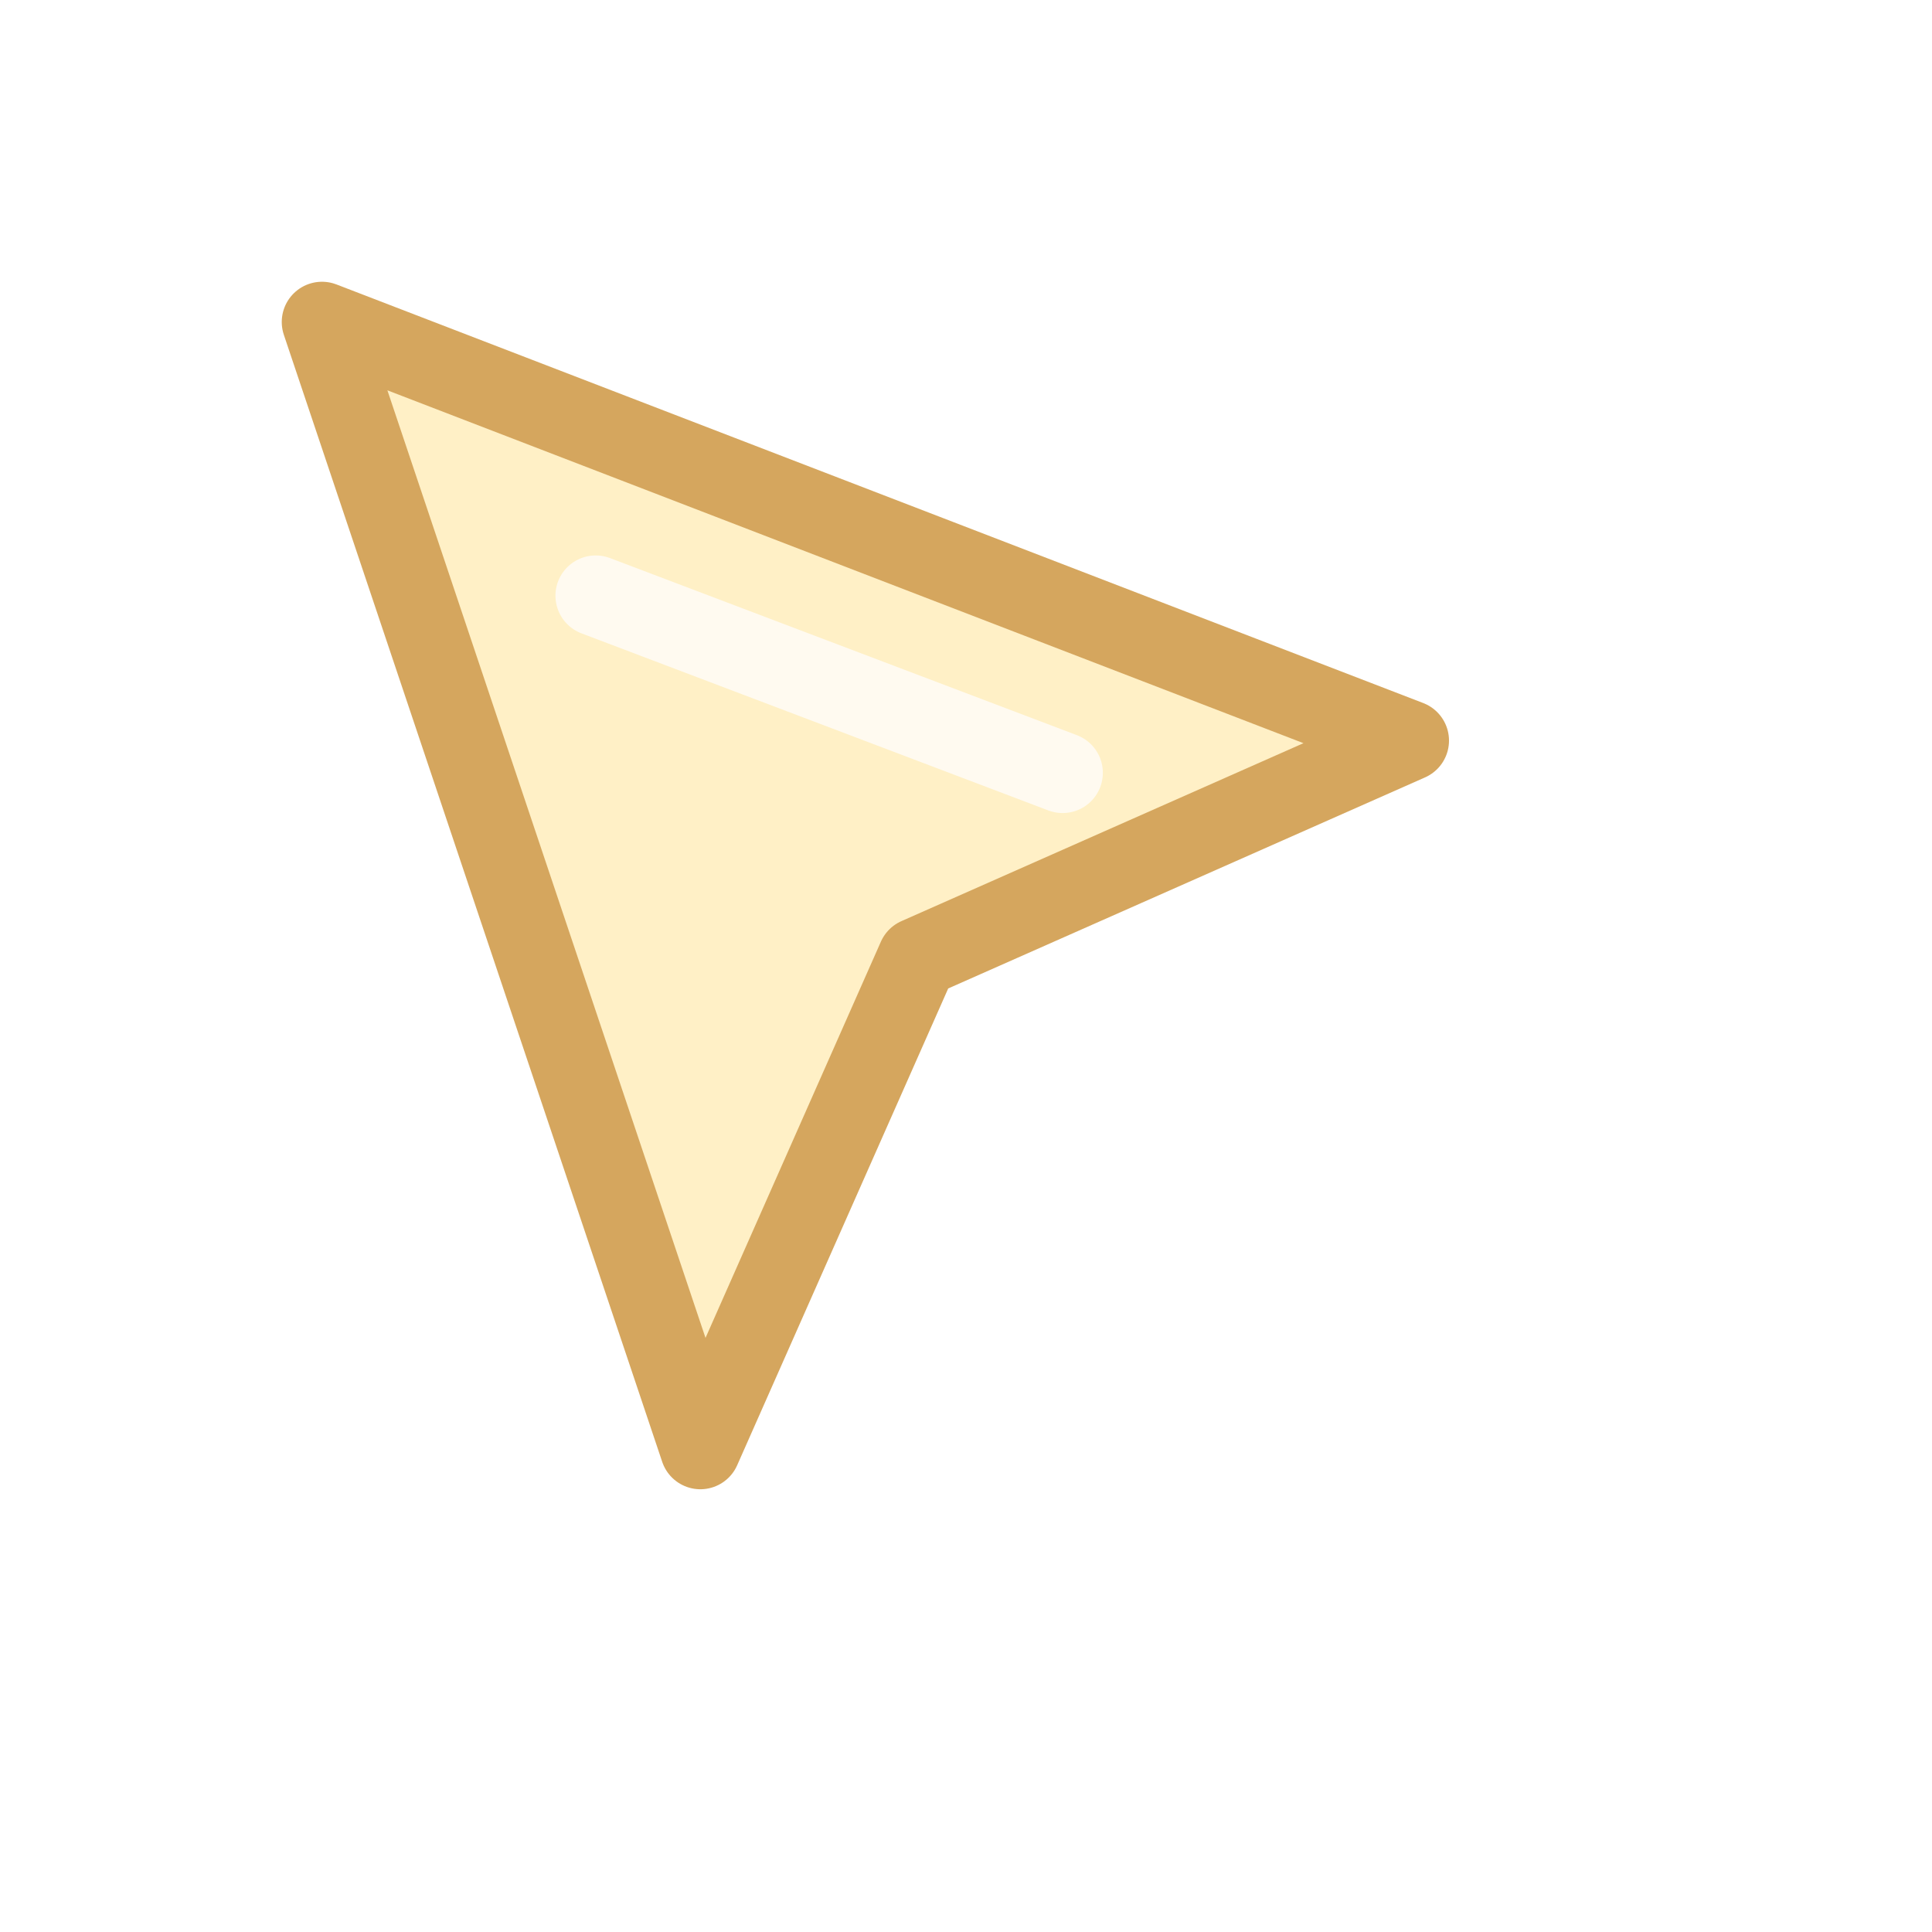
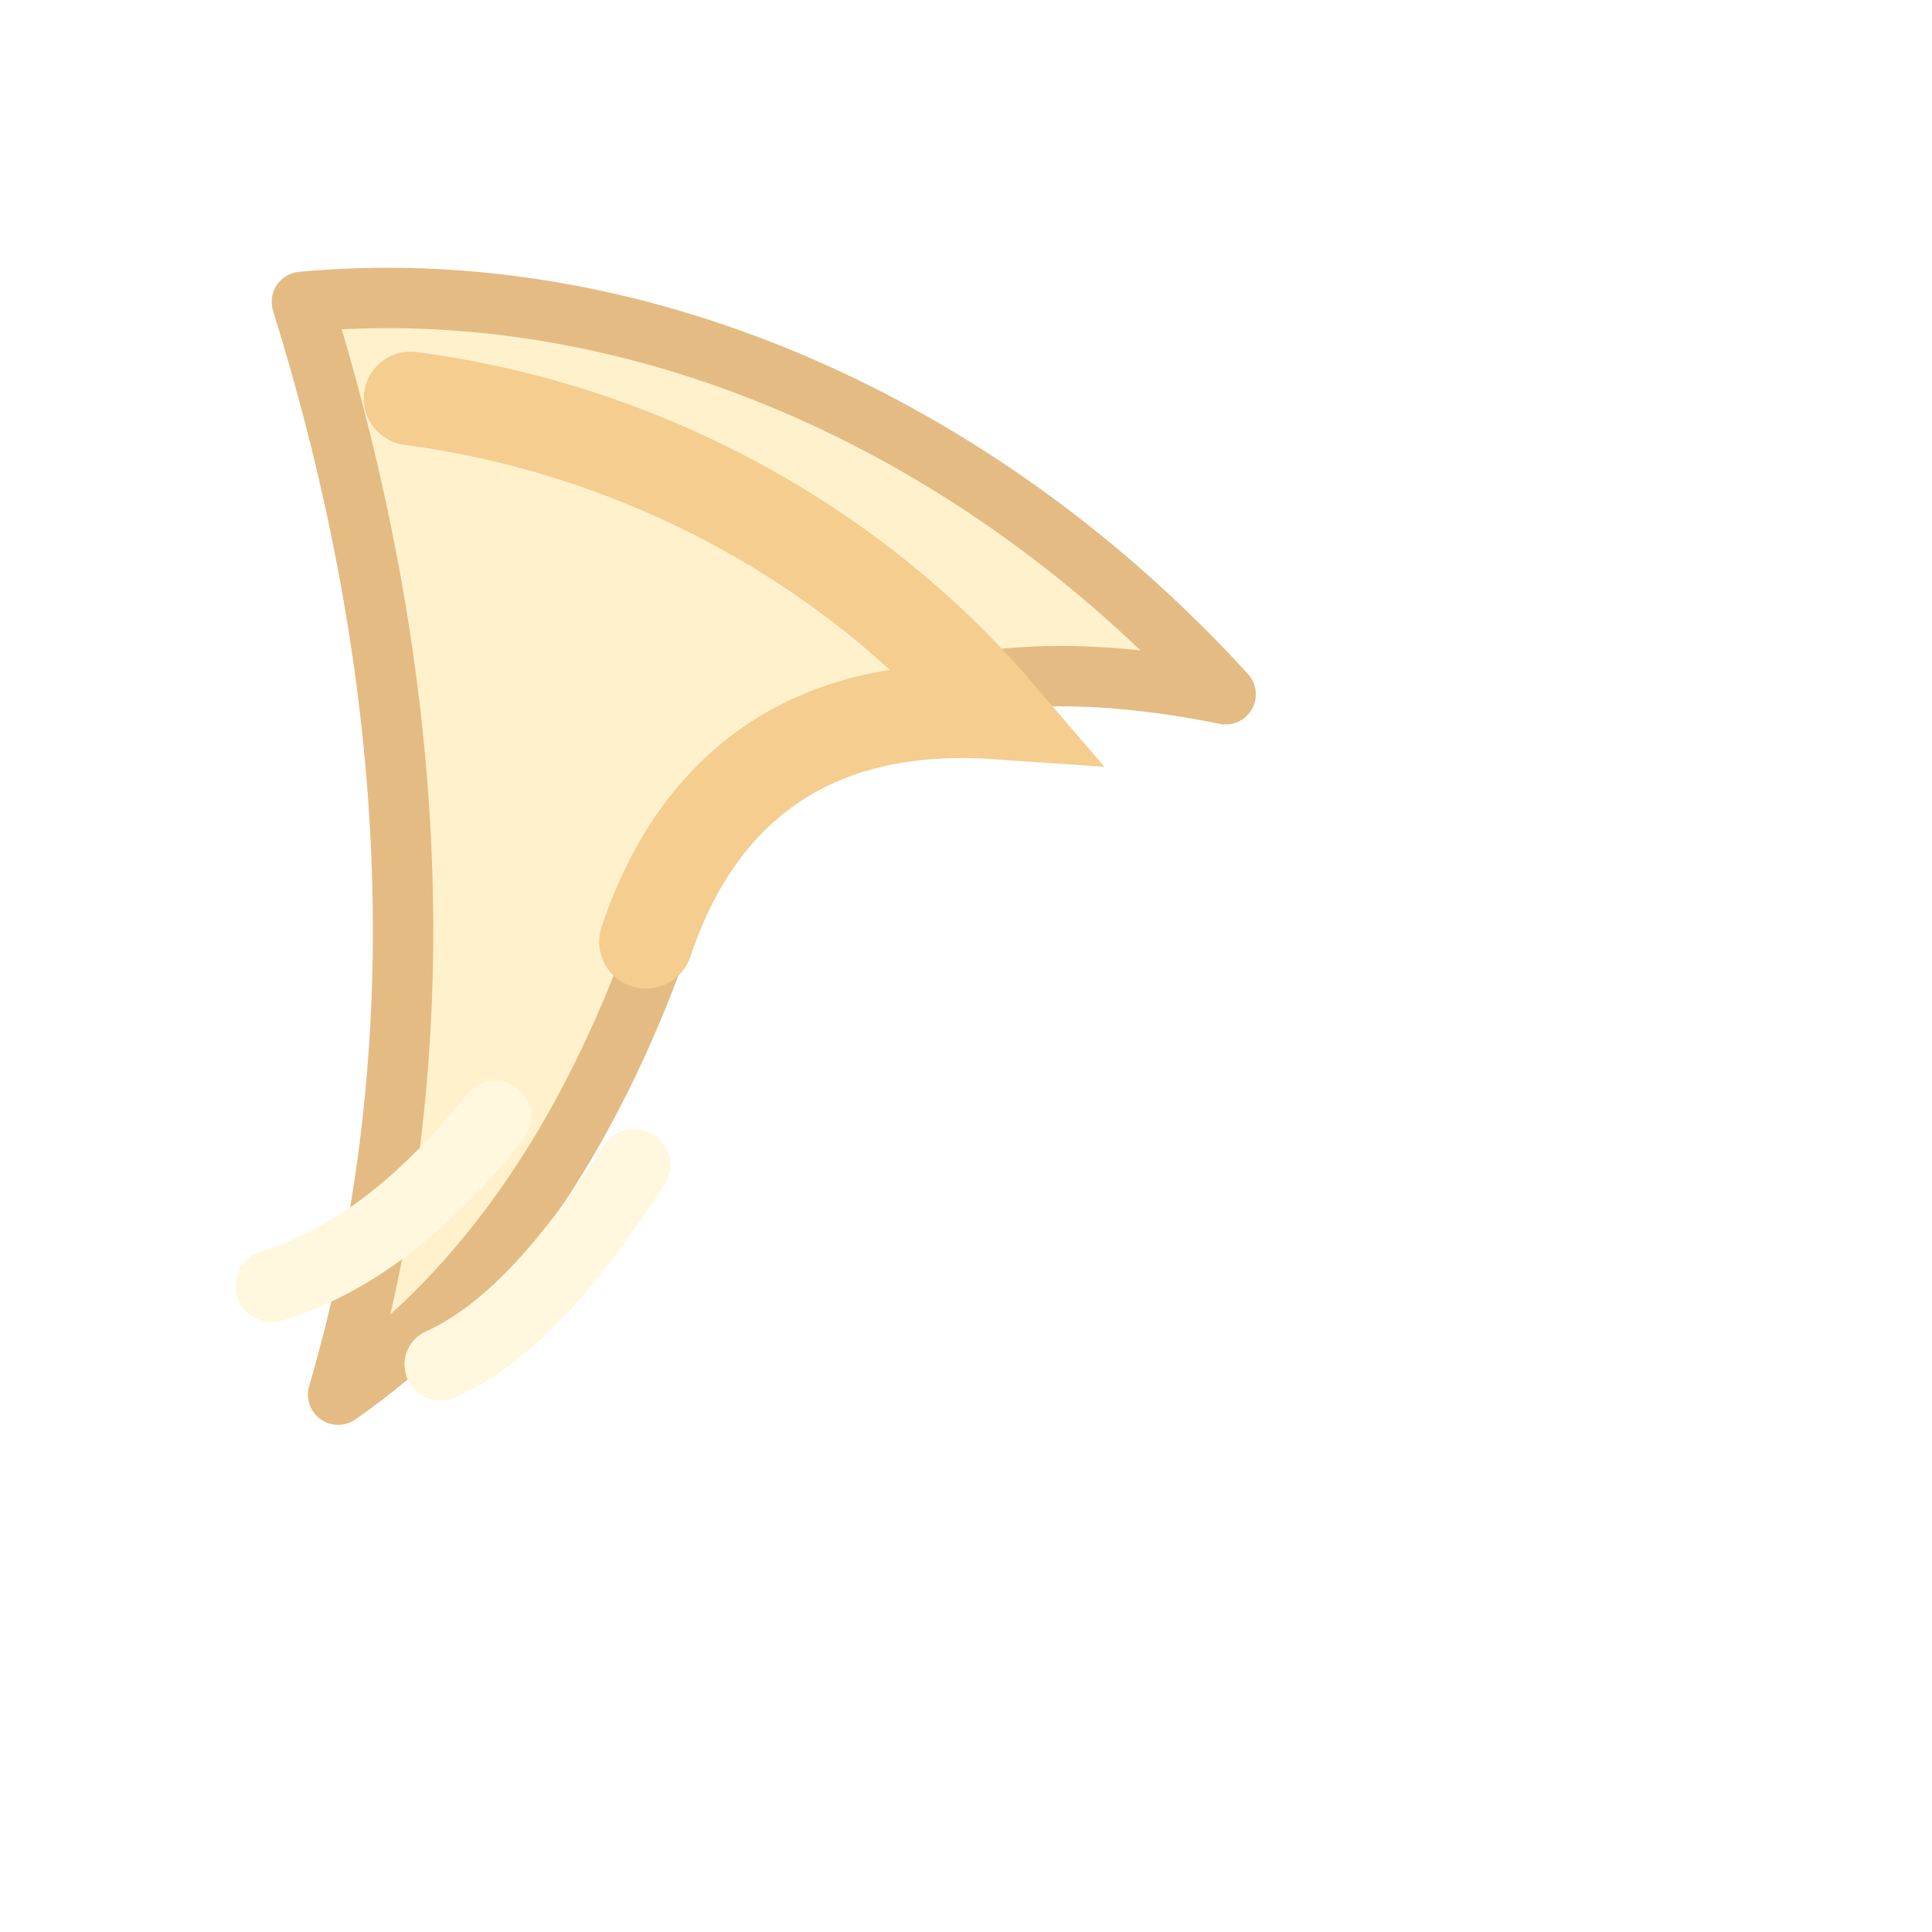
- <svg xmlns="http://www.w3.org/2000/svg" width="24" height="24" viewBox="0 0 24 24">
-   <path fill="#fff0c6" stroke="#d5a65e" stroke-linejoin="round" d="M4 4l13.5 5.2-6.1 2.7-2.7 6.1z" />
-   <path fill="none" stroke="#fffaf0" stroke-linecap="round" d="M7.4 7.4l5.8 2.2" />
+ <svg xmlns="http://www.w3.org/2000/svg" width="32" height="32" viewBox="0 0 32 32" data-hotspot="5 5">
+   <path fill="#fff0c6" fill-opacity=".9" stroke="#e4bb83" stroke-linejoin="round" d="M5 5c5.4-.5 11.1 1.9 15.3 6.5-4.9-1-8 .5-9.5 4.4-1.2 3.2-2.9 5.6-5.2 7.2C7.3 17.3 6.9 11.1 5 5Z" />
+   <path fill="none" stroke="#f4cd8f" stroke-width="1.55" stroke-linecap="round" d="M6.8 6.6c3.8.5 7.3 2.4 9.7 5.2-2.9-.2-4.9 1.1-5.8 3.8" />
+   <path fill="none" stroke="#fff7de" stroke-width="1.2" stroke-linecap="round" d="M8.2 18.5c-1.2 1.5-2.4 2.4-3.7 2.8M10.5 19.3c-1.1 1.7-2.1 2.8-3.2 3.3" />
</svg>
